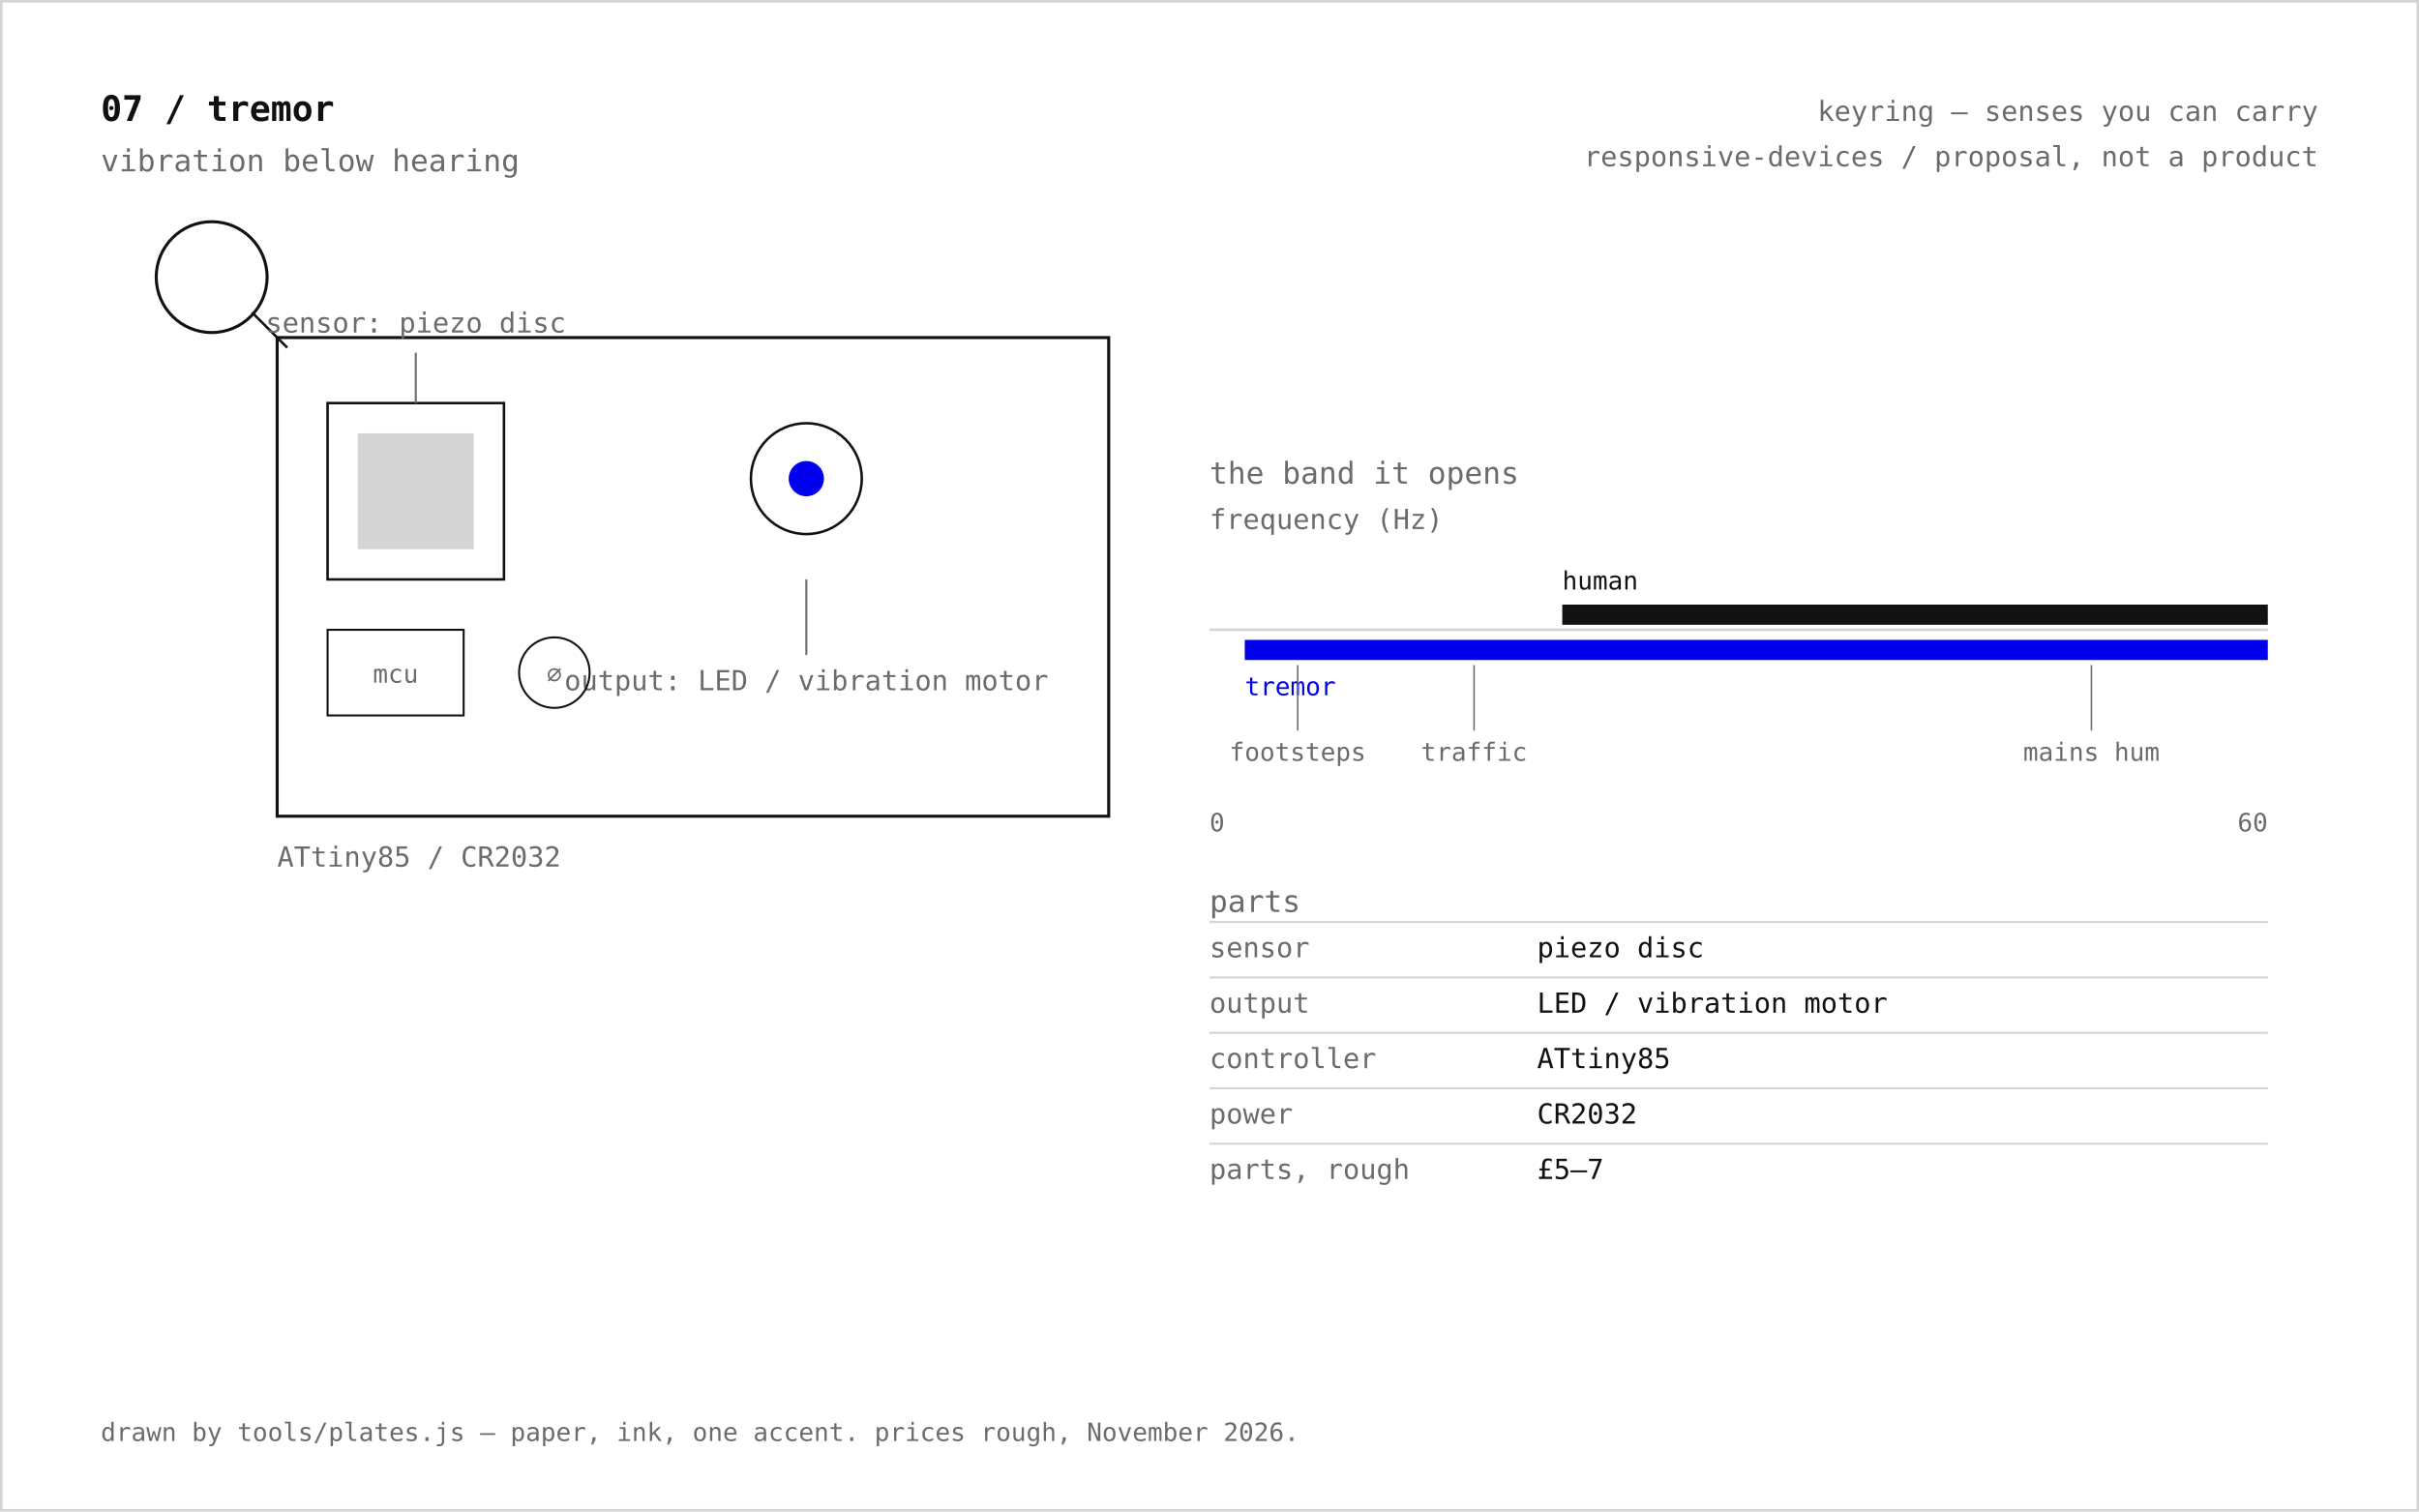
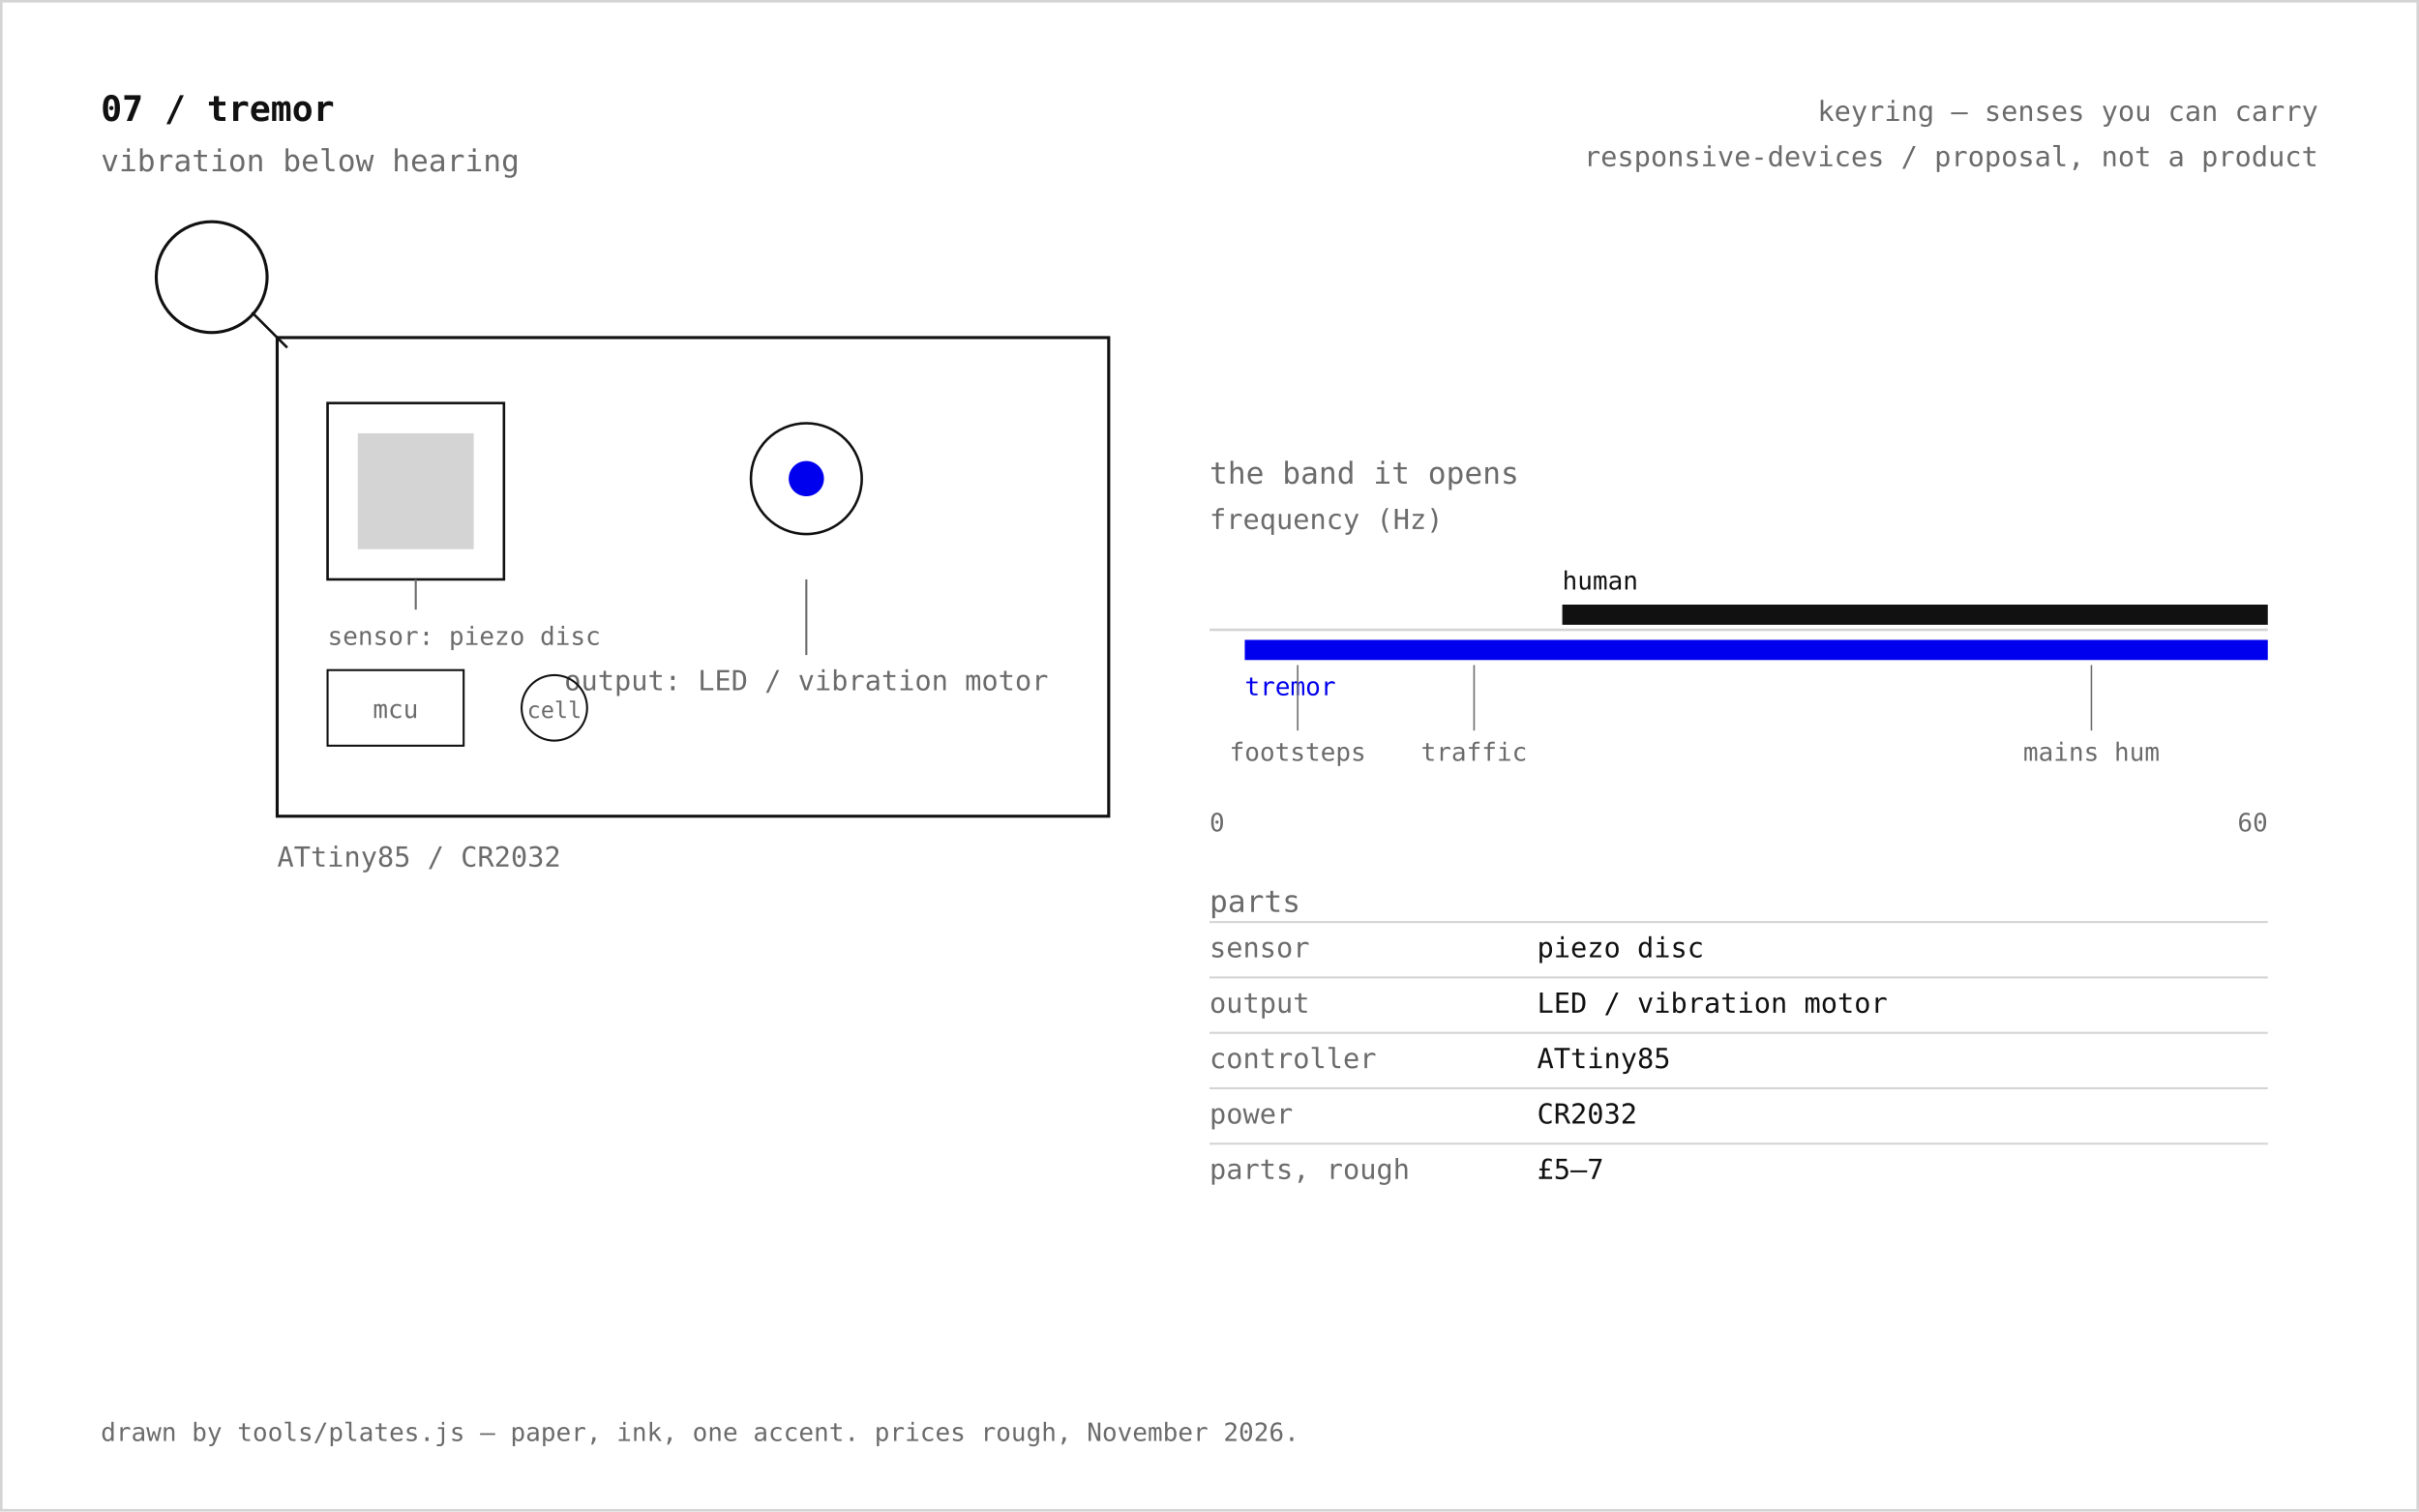
<svg xmlns="http://www.w3.org/2000/svg" viewBox="0 0 960 600" width="960" height="600" role="img" aria-label="tremor — vibration below hearing">
  <rect width="960" height="600" fill="#ffffff" />
  <rect x="0.5" y="0.5" width="959" height="599" fill="none" stroke="#d4d4d4" />
  <text x="40" y="48" font-family="IBM Plex Mono, ui-monospace, Menlo, monospace" font-size="14" fill="#111111" font-weight="600">07 / tremor</text>
  <text x="40" y="68" font-family="IBM Plex Mono, ui-monospace, Menlo, monospace" font-size="12" fill="#6b6b6b">vibration below hearing</text>
  <text x="920" y="48" font-family="IBM Plex Mono, ui-monospace, Menlo, monospace" font-size="11" fill="#6b6b6b" text-anchor="end">keyring — senses you can carry</text>
  <text x="920" y="66" font-family="IBM Plex Mono, ui-monospace, Menlo, monospace" font-size="11" fill="#6b6b6b" text-anchor="end">responsive-devices / proposal, not a product</text>
  <circle cx="84" cy="110" r="22" fill="none" stroke="#111111" stroke-width="1.2" />
  <line x1="100" y1="124" x2="114" y2="138" stroke="#111111" stroke-width="1" />
  <rect x="110" y="134" width="330" height="190" fill="none" stroke="#111111" stroke-width="1.2" />
  <rect x="130" y="160" width="70" height="70" fill="none" stroke="#111111" stroke-width="1" />
  <rect x="142" y="172" width="46" height="46" fill="#d4d4d4" stroke="none" />
-   <line x1="165" y1="160" x2="165" y2="140" stroke="#6b6b6b" stroke-width="0.8" />
-   <text x="165" y="132" font-family="IBM Plex Mono, ui-monospace, Menlo, monospace" font-size="11" fill="#6b6b6b" text-anchor="middle">sensor: piezo disc</text>
+   <line x1="165" y1="230" x2="165" y2="242" stroke="#6b6b6b" stroke-width="0.8" />
+   <text x="130" y="256" font-family="IBM Plex Mono, ui-monospace, Menlo, monospace" font-size="10" fill="#6b6b6b">sensor: piezo disc</text>
  <circle cx="320" cy="190" r="22" fill="none" stroke="#111111" stroke-width="1" />
  <circle cx="320" cy="190" r="7" fill="#0000ee" stroke="none" />
  <line x1="320" y1="230" x2="320" y2="260" stroke="#6b6b6b" stroke-width="0.8" />
  <text x="320" y="274" font-family="IBM Plex Mono, ui-monospace, Menlo, monospace" font-size="11" fill="#6b6b6b" text-anchor="middle">output: LED / vibration motor</text>
-   <rect x="130" y="250" width="54" height="34" fill="none" stroke="#111111" stroke-width="0.8" />
-   <text x="157" y="271" font-family="IBM Plex Mono, ui-monospace, Menlo, monospace" font-size="10" fill="#6b6b6b" text-anchor="middle">mcu</text>
-   <circle cx="220" cy="267" r="14" fill="none" stroke="#111111" stroke-width="0.8" />
-   <text x="220" y="271" font-family="IBM Plex Mono, ui-monospace, Menlo, monospace" font-size="10" fill="#6b6b6b" text-anchor="middle">⌀</text>
+   <rect x="130" y="266" width="54" height="30" fill="none" stroke="#111111" stroke-width="0.8" />
+   <text x="157" y="285" font-family="IBM Plex Mono, ui-monospace, Menlo, monospace" font-size="10" fill="#6b6b6b" text-anchor="middle">mcu</text>
+   <circle cx="220" cy="281" r="13" fill="none" stroke="#111111" stroke-width="0.8" />
+   <text x="220" y="285" font-family="IBM Plex Mono, ui-monospace, Menlo, monospace" font-size="9" fill="#6b6b6b" text-anchor="middle">cell</text>
  <text x="110" y="344" font-family="IBM Plex Mono, ui-monospace, Menlo, monospace" font-size="11" fill="#6b6b6b">ATtiny85  /  CR2032</text>
  <text x="480" y="192" font-family="IBM Plex Mono, ui-monospace, Menlo, monospace" font-size="12" fill="#6b6b6b">the band it opens</text>
  <text x="480" y="210" font-family="IBM Plex Mono, ui-monospace, Menlo, monospace" font-size="11" fill="#6b6b6b">frequency (Hz)</text>
  <line x1="480" y1="250" x2="900" y2="250" stroke="#d4d4d4" stroke-width="1" />
  <rect x="620" y="240" width="280" height="8" fill="#111111" />
  <text x="620" y="234" font-family="IBM Plex Mono, ui-monospace, Menlo, monospace" font-size="10" fill="#111111">human</text>
  <rect x="494" y="254" width="406" height="8" fill="#0000ee" />
  <text x="494" y="276" font-family="IBM Plex Mono, ui-monospace, Menlo, monospace" font-size="10" fill="#0000ee">tremor</text>
  <line x1="515" y1="264" x2="515" y2="290" stroke="#6b6b6b" stroke-width="0.6" />
  <text x="515" y="302" font-family="IBM Plex Mono, ui-monospace, Menlo, monospace" font-size="10" fill="#6b6b6b" text-anchor="middle">footsteps</text>
  <line x1="585" y1="264" x2="585" y2="290" stroke="#6b6b6b" stroke-width="0.6" />
  <text x="585" y="302" font-family="IBM Plex Mono, ui-monospace, Menlo, monospace" font-size="10" fill="#6b6b6b" text-anchor="middle">traffic</text>
  <line x1="830" y1="264" x2="830" y2="290" stroke="#6b6b6b" stroke-width="0.6" />
  <text x="830" y="302" font-family="IBM Plex Mono, ui-monospace, Menlo, monospace" font-size="10" fill="#6b6b6b" text-anchor="middle">mains hum</text>
  <text x="480" y="330" font-family="IBM Plex Mono, ui-monospace, Menlo, monospace" font-size="10" fill="#6b6b6b">0</text>
  <text x="900" y="330" font-family="IBM Plex Mono, ui-monospace, Menlo, monospace" font-size="10" fill="#6b6b6b" text-anchor="end">60</text>
  <text x="480" y="362" font-family="IBM Plex Mono, ui-monospace, Menlo, monospace" font-size="12" fill="#6b6b6b">parts</text>
  <line x1="480" y1="366" x2="900" y2="366" stroke="#d4d4d4" stroke-width="0.8" />
  <text x="480" y="380" font-family="IBM Plex Mono, ui-monospace, Menlo, monospace" font-size="11" fill="#6b6b6b">sensor</text>
  <text x="610" y="380" font-family="IBM Plex Mono, ui-monospace, Menlo, monospace" font-size="11" fill="#111111">piezo disc</text>
  <line x1="480" y1="388" x2="900" y2="388" stroke="#d4d4d4" stroke-width="0.8" />
  <text x="480" y="402" font-family="IBM Plex Mono, ui-monospace, Menlo, monospace" font-size="11" fill="#6b6b6b">output</text>
  <text x="610" y="402" font-family="IBM Plex Mono, ui-monospace, Menlo, monospace" font-size="11" fill="#111111">LED / vibration motor</text>
  <line x1="480" y1="410" x2="900" y2="410" stroke="#d4d4d4" stroke-width="0.8" />
  <text x="480" y="424" font-family="IBM Plex Mono, ui-monospace, Menlo, monospace" font-size="11" fill="#6b6b6b">controller</text>
  <text x="610" y="424" font-family="IBM Plex Mono, ui-monospace, Menlo, monospace" font-size="11" fill="#111111">ATtiny85</text>
  <line x1="480" y1="432" x2="900" y2="432" stroke="#d4d4d4" stroke-width="0.8" />
  <text x="480" y="446" font-family="IBM Plex Mono, ui-monospace, Menlo, monospace" font-size="11" fill="#6b6b6b">power</text>
  <text x="610" y="446" font-family="IBM Plex Mono, ui-monospace, Menlo, monospace" font-size="11" fill="#111111">CR2032</text>
  <line x1="480" y1="454" x2="900" y2="454" stroke="#d4d4d4" stroke-width="0.8" />
  <text x="480" y="468" font-family="IBM Plex Mono, ui-monospace, Menlo, monospace" font-size="11" fill="#6b6b6b">parts, rough</text>
  <text x="610" y="468" font-family="IBM Plex Mono, ui-monospace, Menlo, monospace" font-size="11" fill="#111111">£5–7</text>
  <text x="40" y="572" font-family="IBM Plex Mono, ui-monospace, Menlo, monospace" font-size="10" fill="#6b6b6b">drawn by tools/plates.js — paper, ink, one accent. prices rough, November 2026.</text>
</svg>
